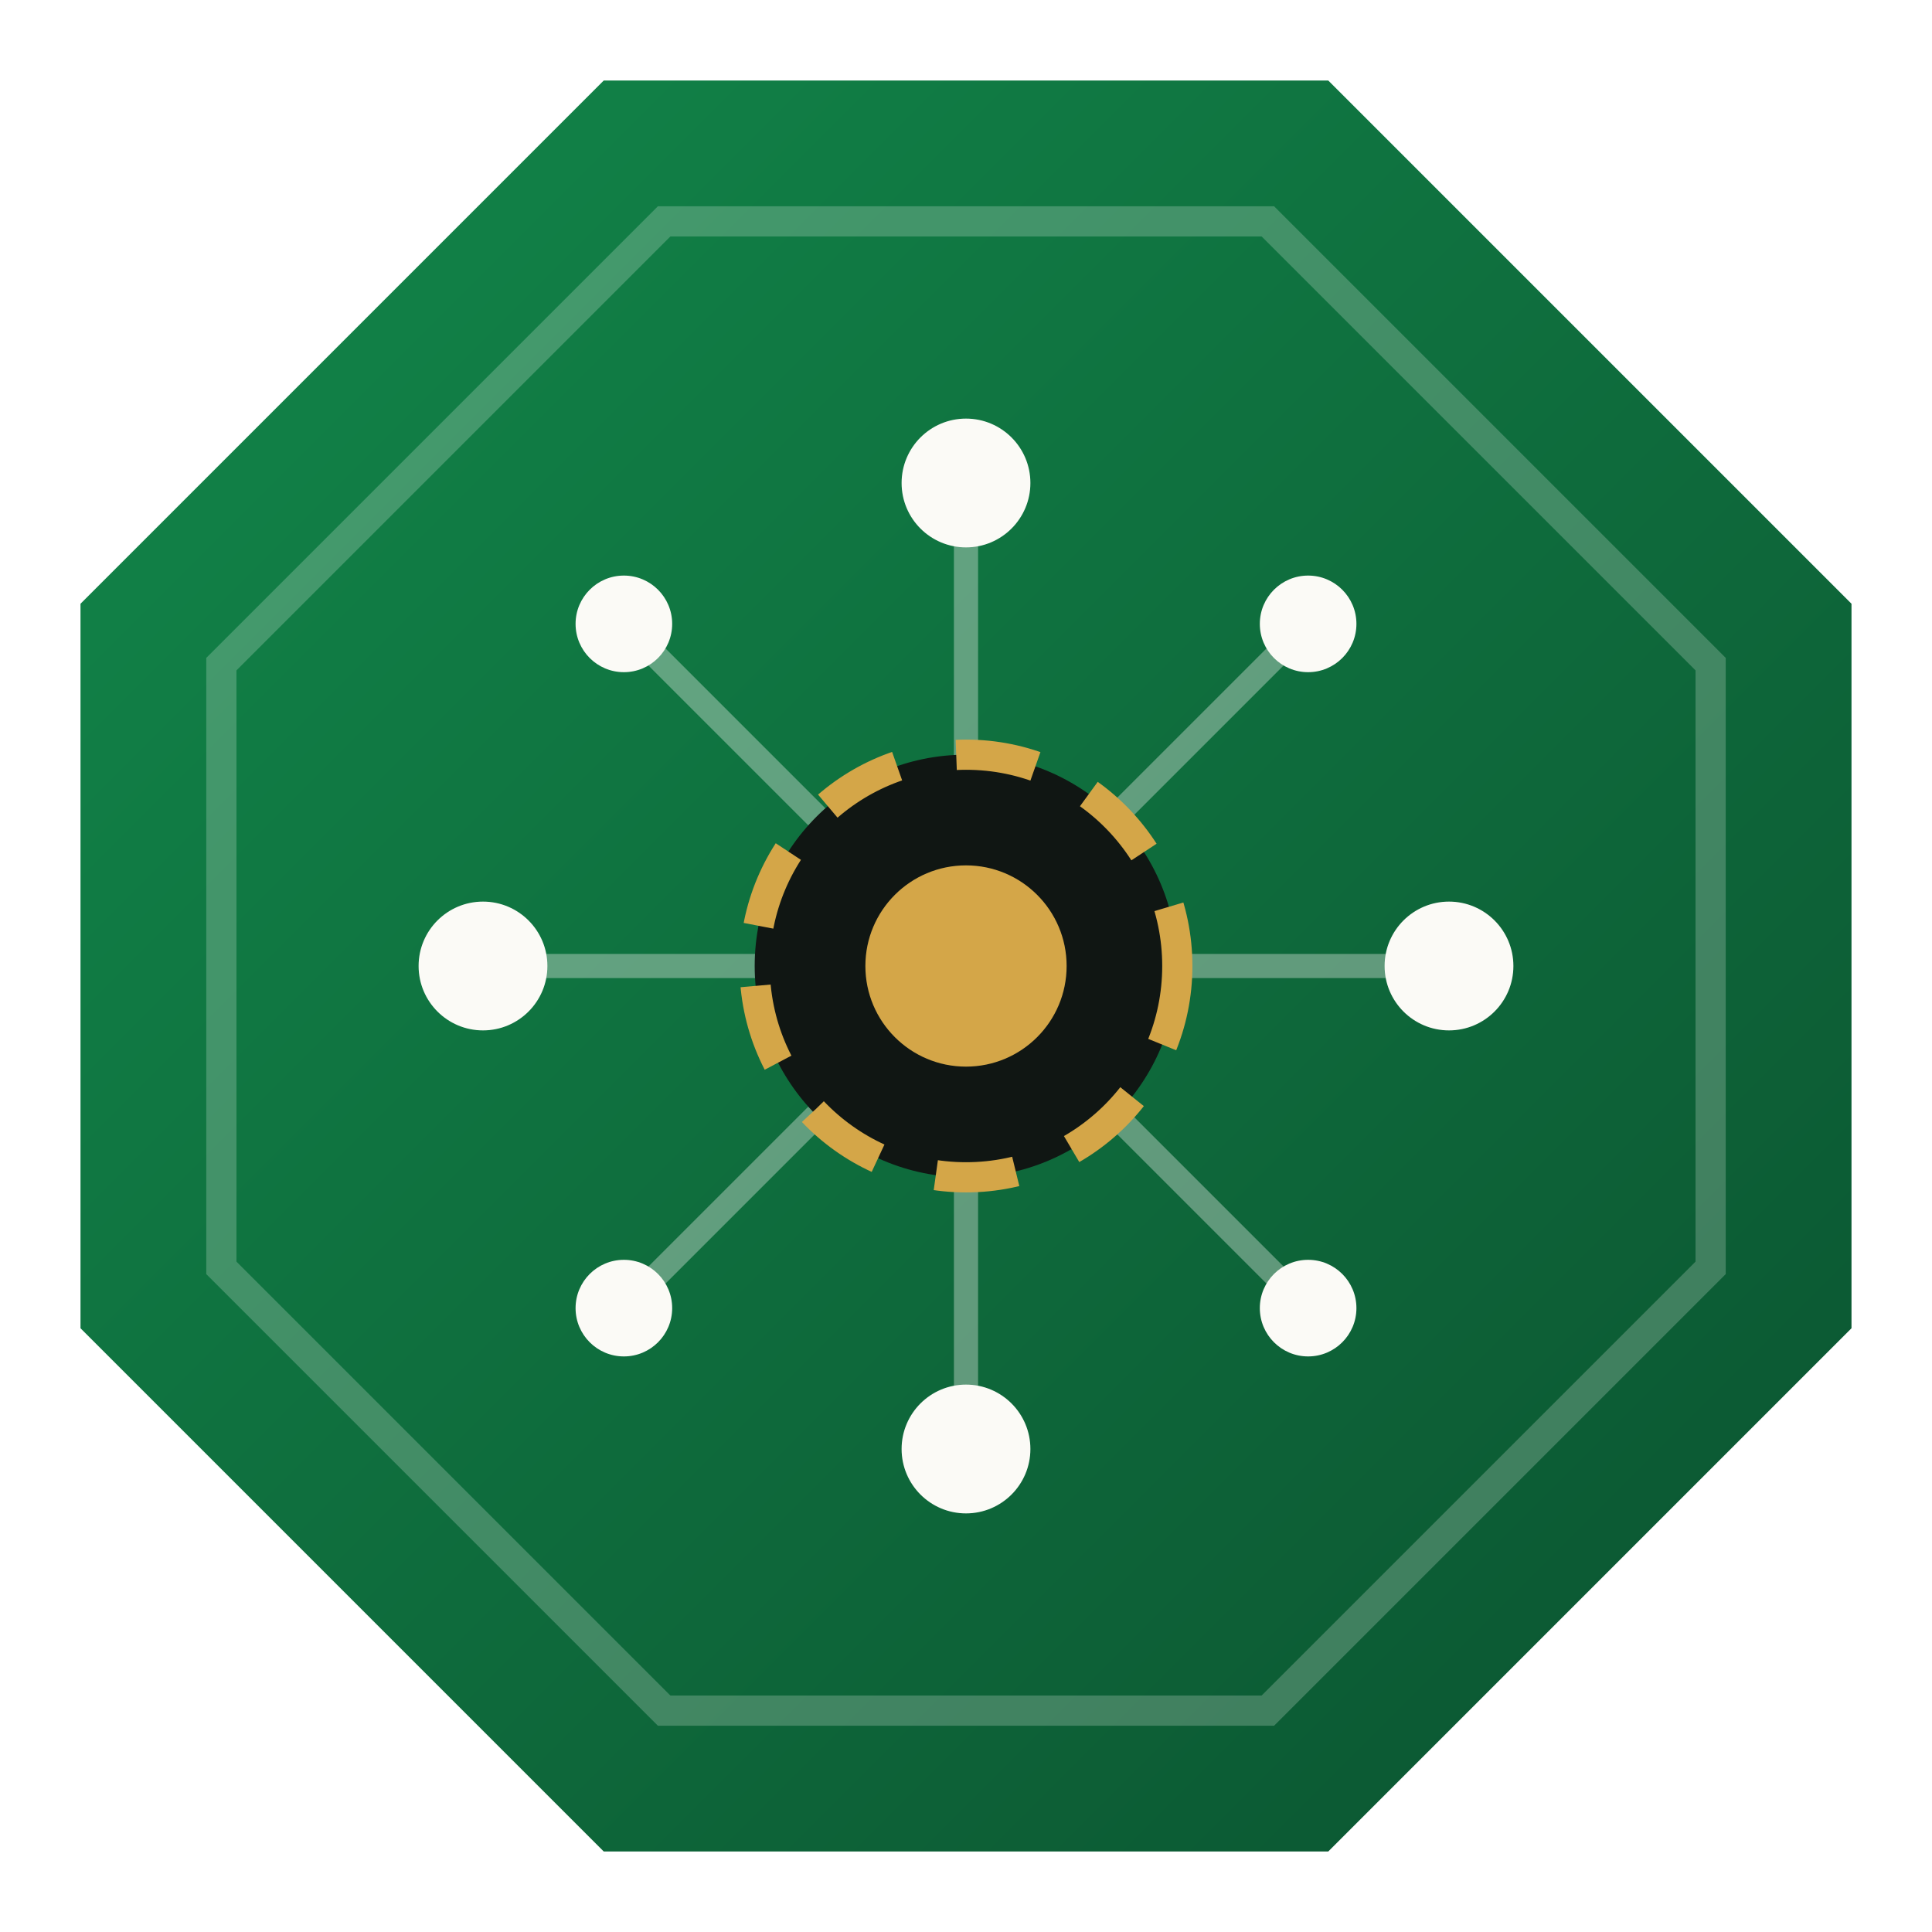
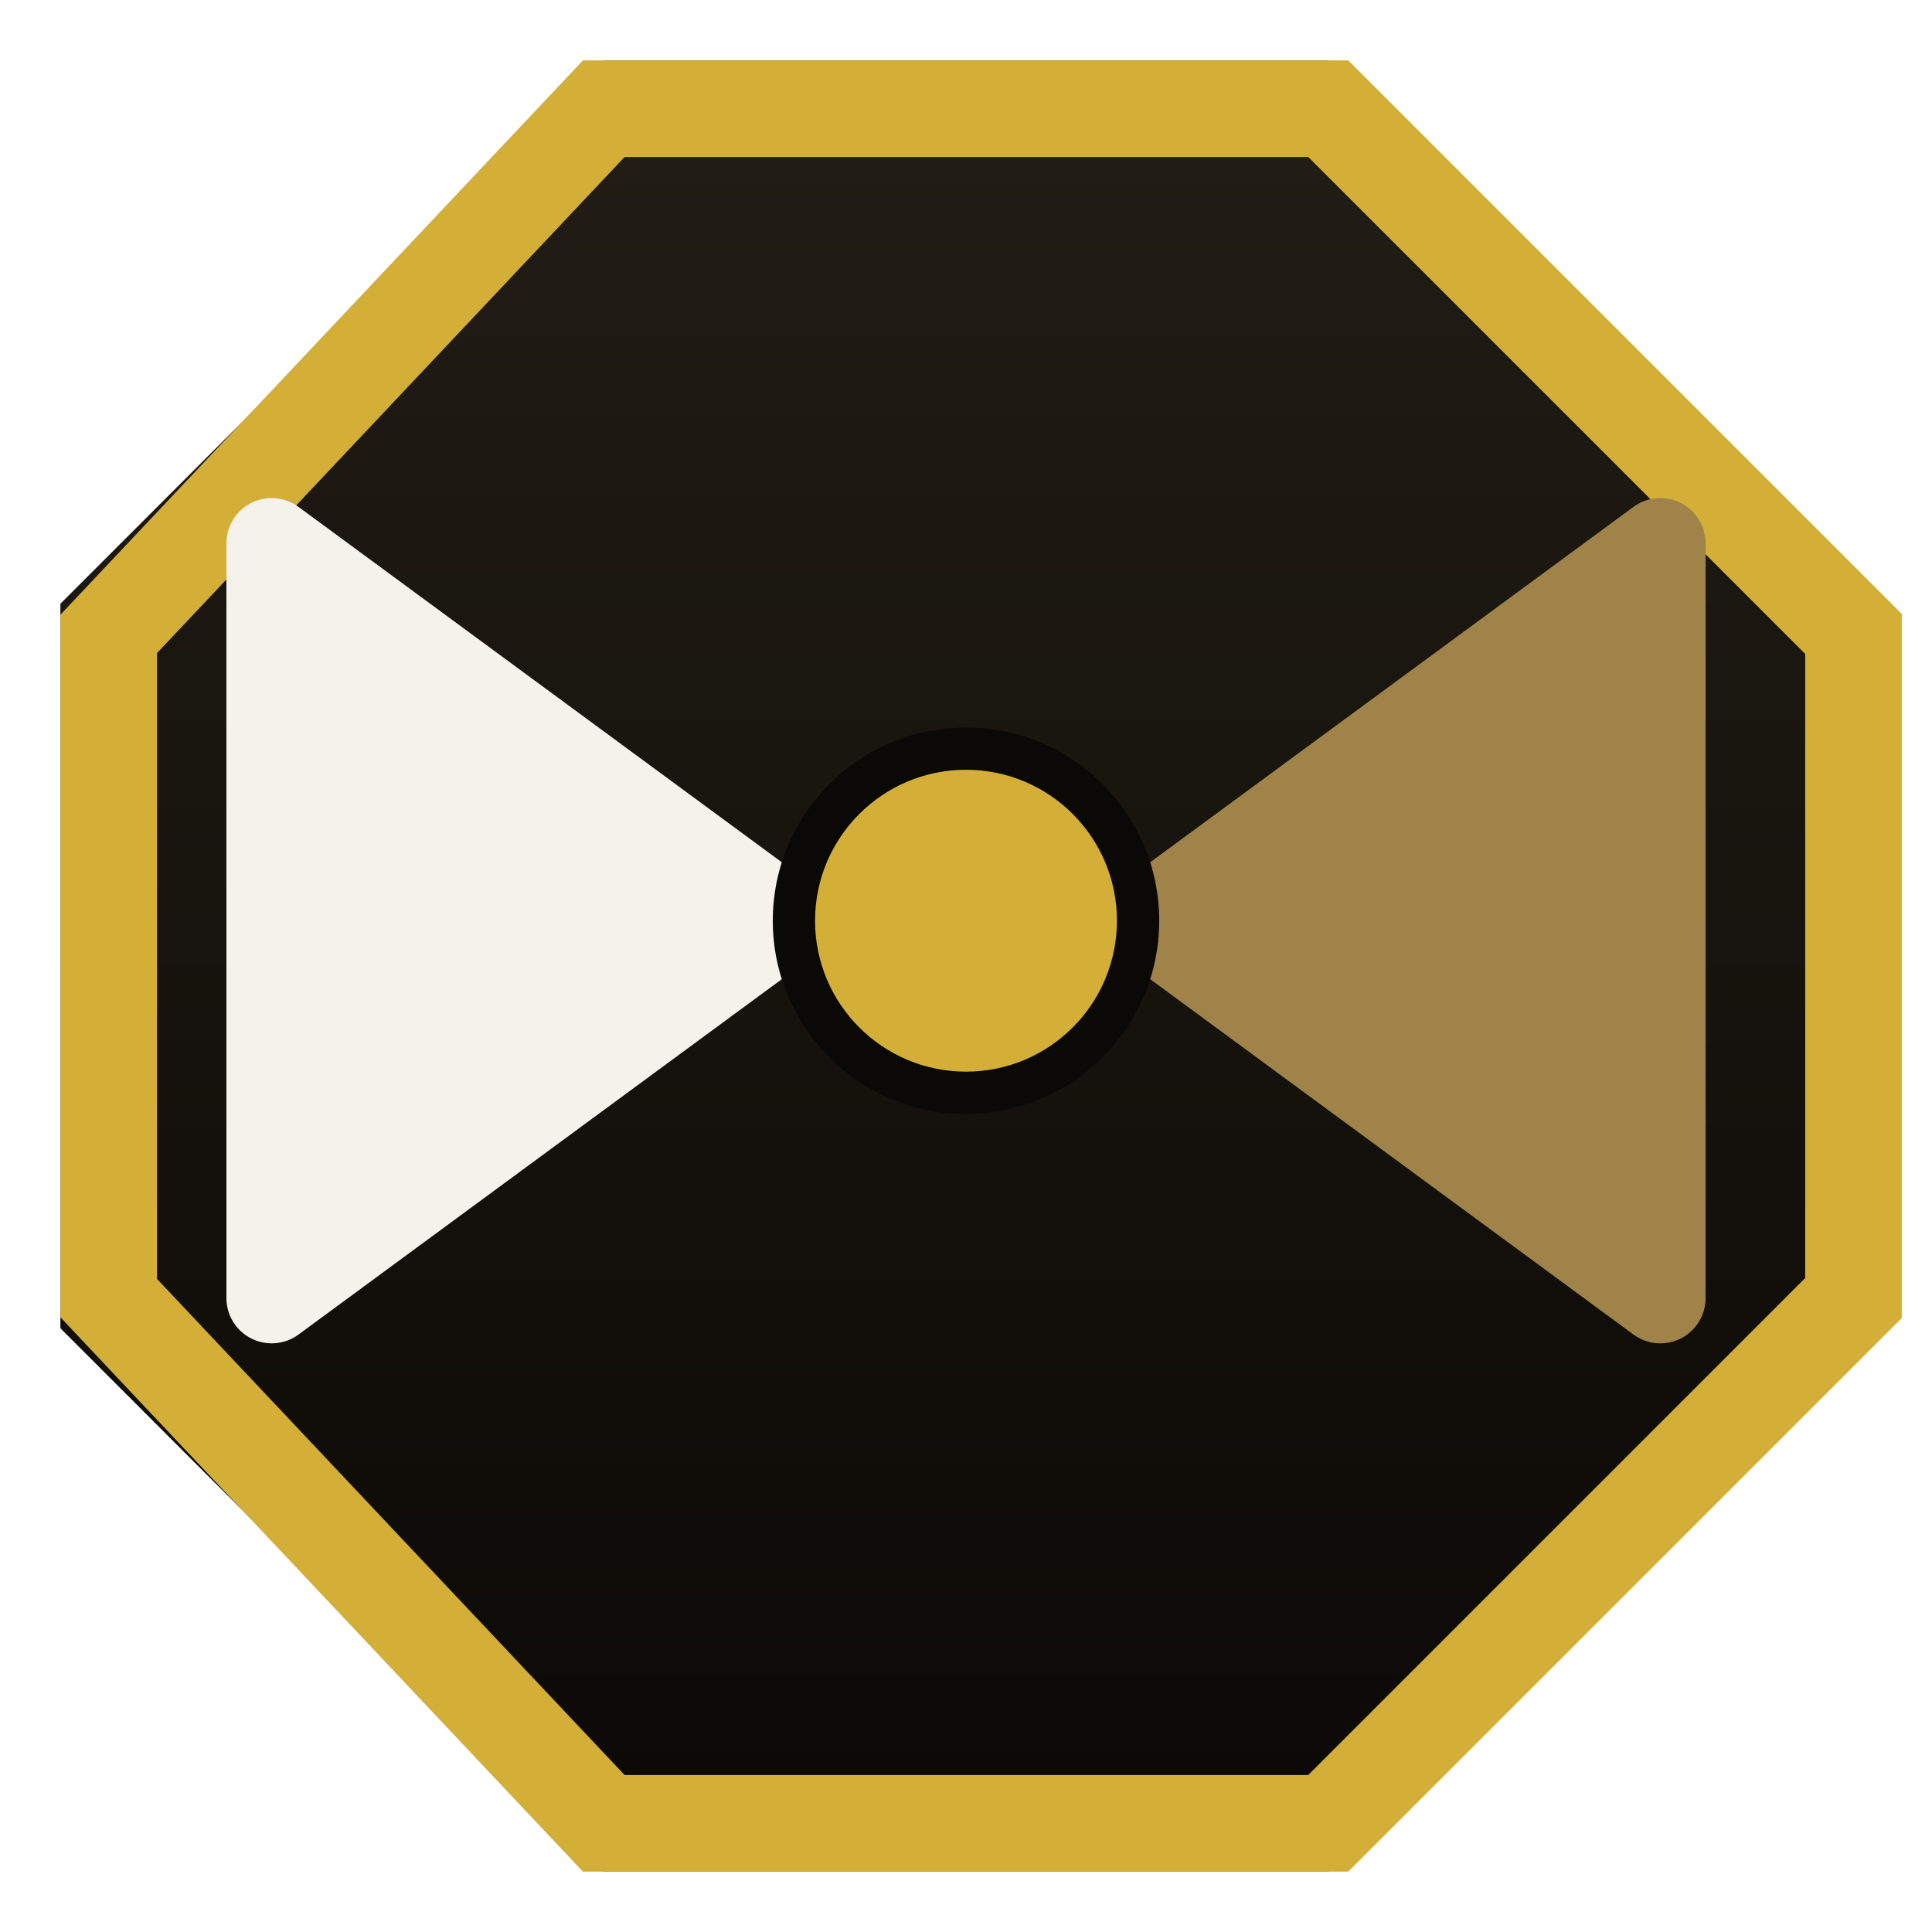
- <svg xmlns="http://www.w3.org/2000/svg" viewBox="0 0 96 96" width="96" height="96" role="img" aria-label="PropTechUSA UFC Intelligence API mark">
+ <svg xmlns="http://www.w3.org/2000/svg" viewBox="0 0 64 64" width="64" height="64" role="img" aria-label="PropTechUSA UFC Intelligence API">
  <defs>
-     <linearGradient id="g" x1="0" y1="0" x2="1" y2="1">
-       <stop offset="0" stop-color="#12874a" />
-       <stop offset="1" stop-color="#0b5330" />
+     <linearGradient id="g" x1="0" y1="0" x2="0" y2="1">
+       <stop offset="0" stop-color="#221d15" />
+       <stop offset="1" stop-color="#0b0906" />
    </linearGradient>
  </defs>
-   <path d="M30 4h36l26 26v36L66 92H30L4 66V30z" fill="url(#g)" />
-   <path d="M33 11h30l22 22v30L63 85H33L11 63V33z" fill="none" stroke="#fbfaf6" stroke-opacity="0.22" stroke-width="1.5" />
-   <g stroke="#fbfaf6" stroke-opacity="0.35" stroke-width="1.2" fill="none">
-     <path d="M24 48h48M48 24v48" />
-     <path d="M31 31l34 34M65 31L31 65" />
-   </g>
-   <g fill="#fbfaf6">
-     <circle cx="48" cy="24" r="3.2" />
-     <circle cx="48" cy="72" r="3.2" />
-     <circle cx="24" cy="48" r="3.2" />
-     <circle cx="72" cy="48" r="3.2" />
-     <circle cx="31" cy="31" r="2.4" />
-     <circle cx="65" cy="65" r="2.4" />
-     <circle cx="65" cy="31" r="2.4" />
-     <circle cx="31" cy="65" r="2.4" />
-   </g>
-   <circle cx="48" cy="48" r="10.5" fill="#101613" />
-   <circle cx="48" cy="48" r="10.5" fill="none" stroke="#d4a648" stroke-width="1.5" stroke-dasharray="4 3" />
-   <circle cx="48" cy="48" r="5" fill="#d4a648" />
+   <path d="M20 2h24l18 18v24L44 62H20L2 44V20z" fill="url(#g)" />
+   <path d="M20 3.6h24l17.4 17.4v22L44 60.4H20L3.6 43V21z" fill="none" stroke="#d4af37" stroke-width="3.2" />
+   <path d="M9 18l17 12.5-17 12.5z" fill="#f5f1eb" />
+   <path d="M9 18l17 12.5-17 12.5z" fill="none" stroke="#f5f1eb" stroke-width="3" stroke-linejoin="round" />
+   <path d="M55 18L38 30.5 55 43z" fill="#a08348" />
+   <path d="M55 18L38 30.5 55 43z" fill="none" stroke="#a08348" stroke-width="3" stroke-linejoin="round" />
+   <circle cx="32" cy="30.5" r="6.4" fill="#0b0906" />
+   <circle cx="32" cy="30.5" r="5" fill="#d4af37" />
</svg>
